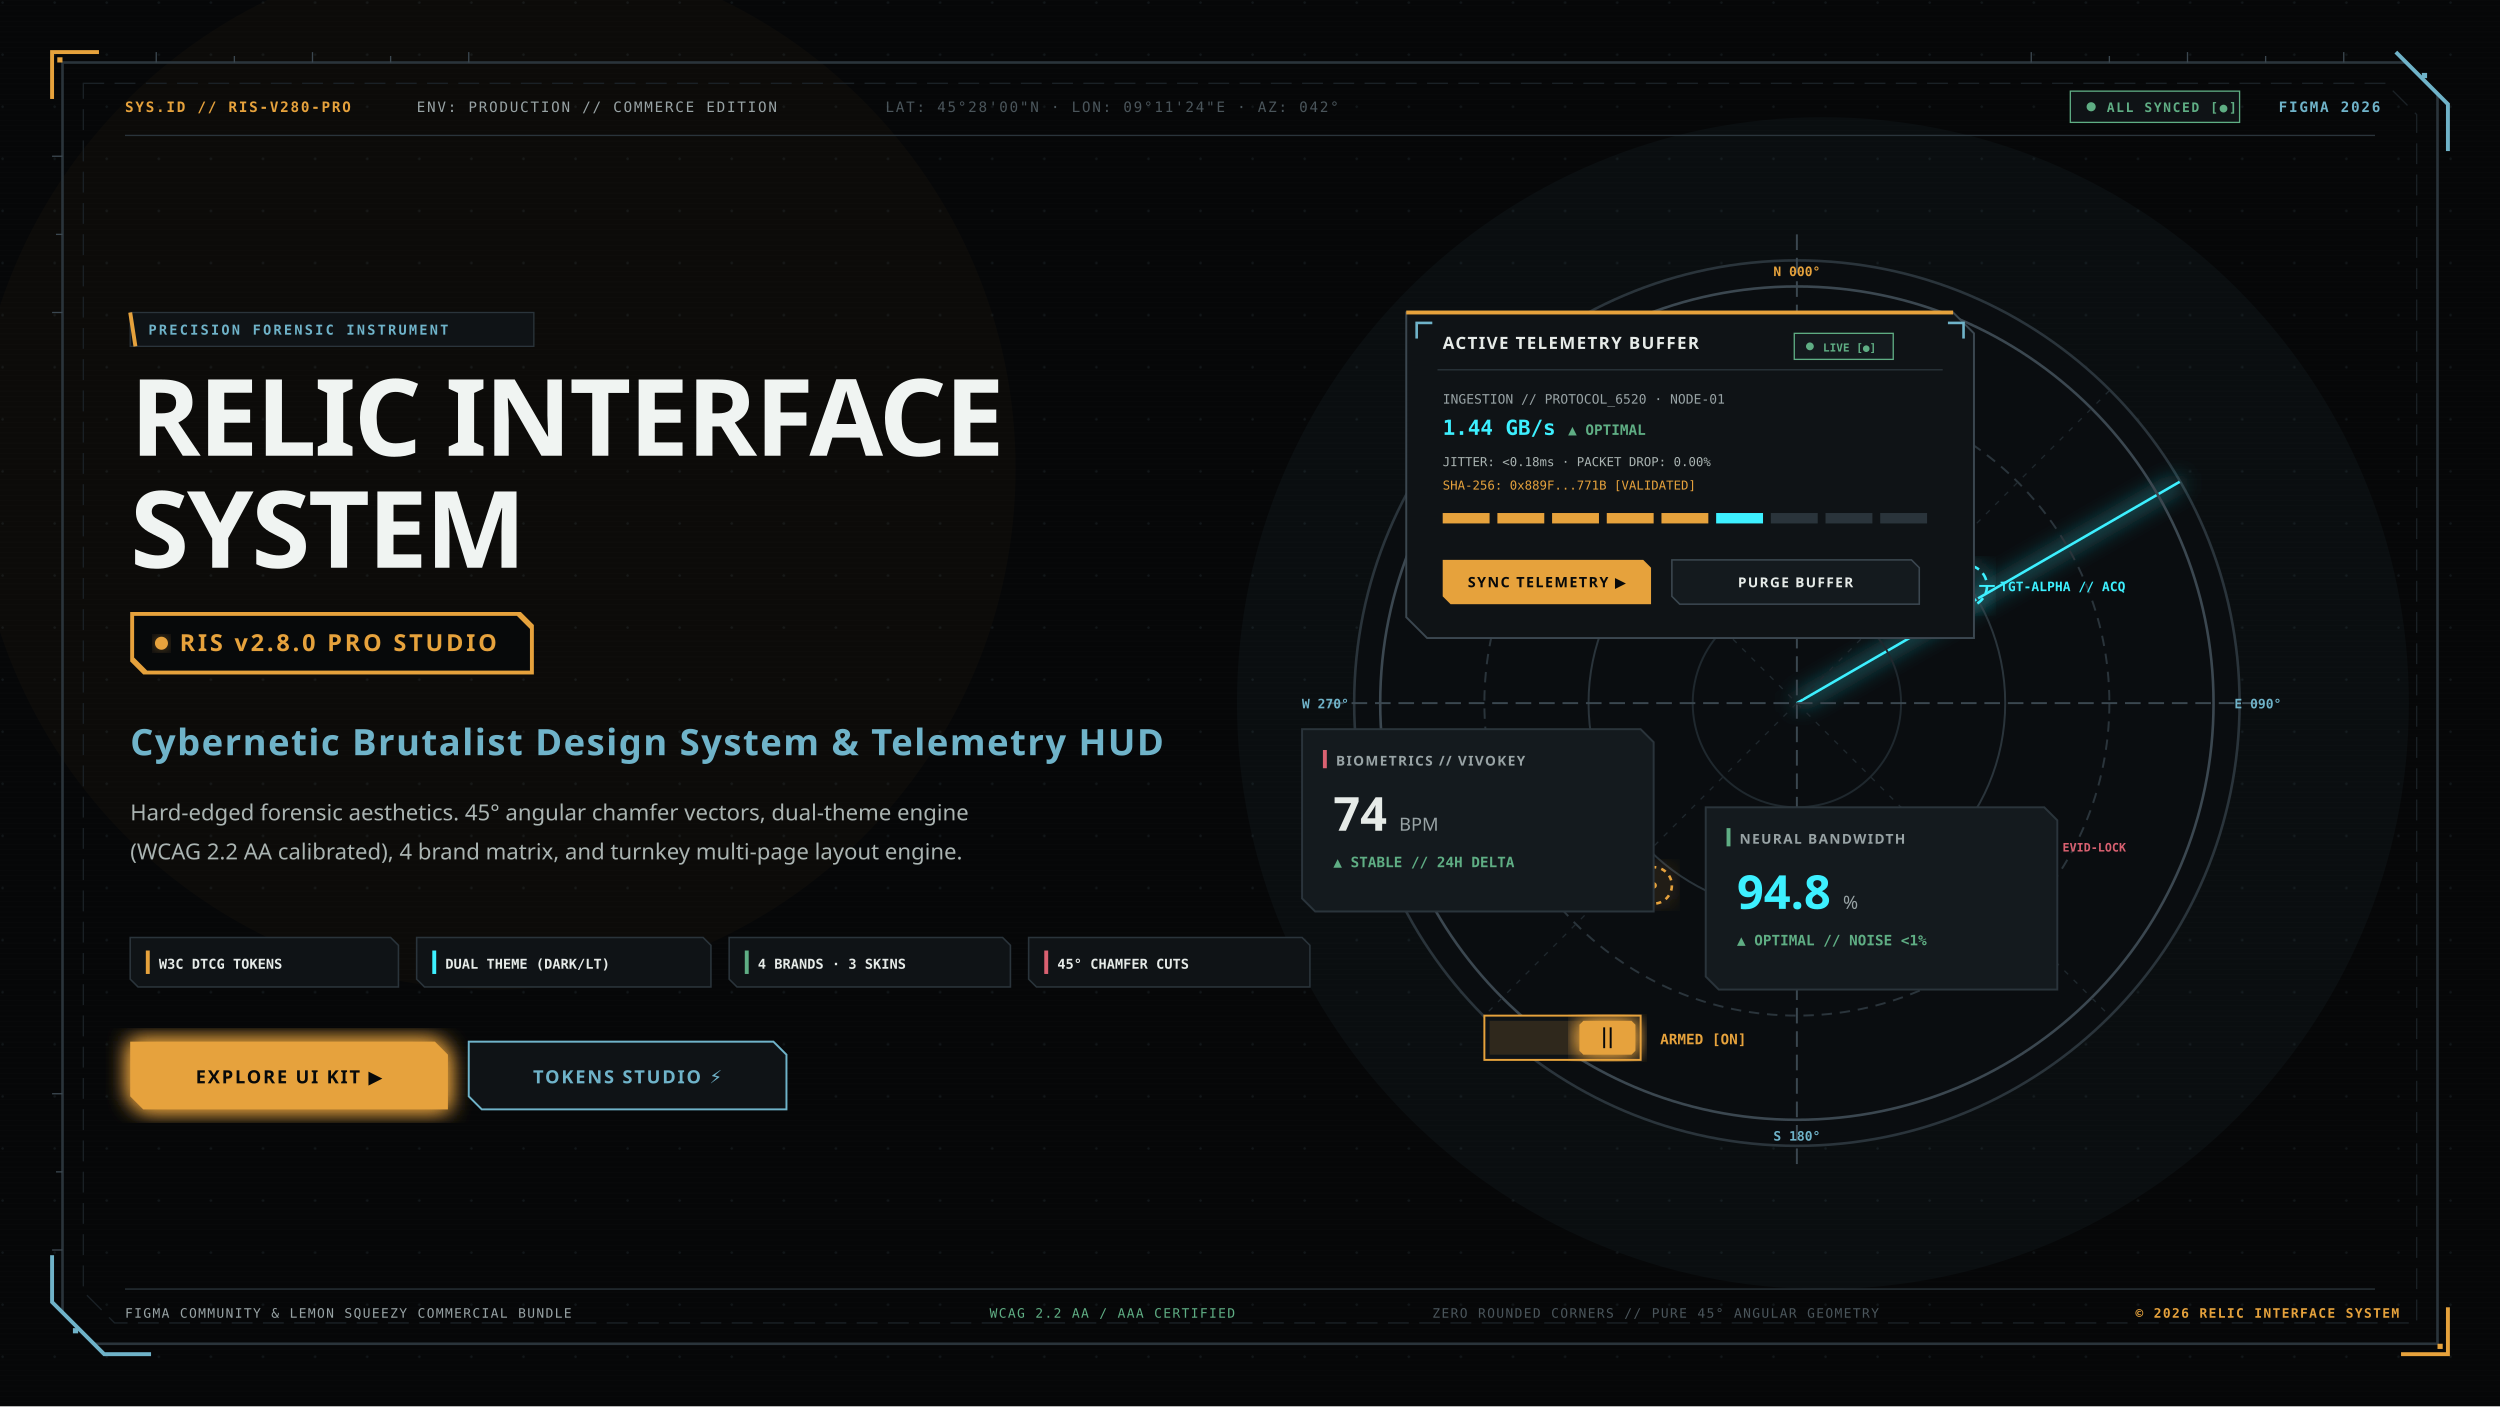
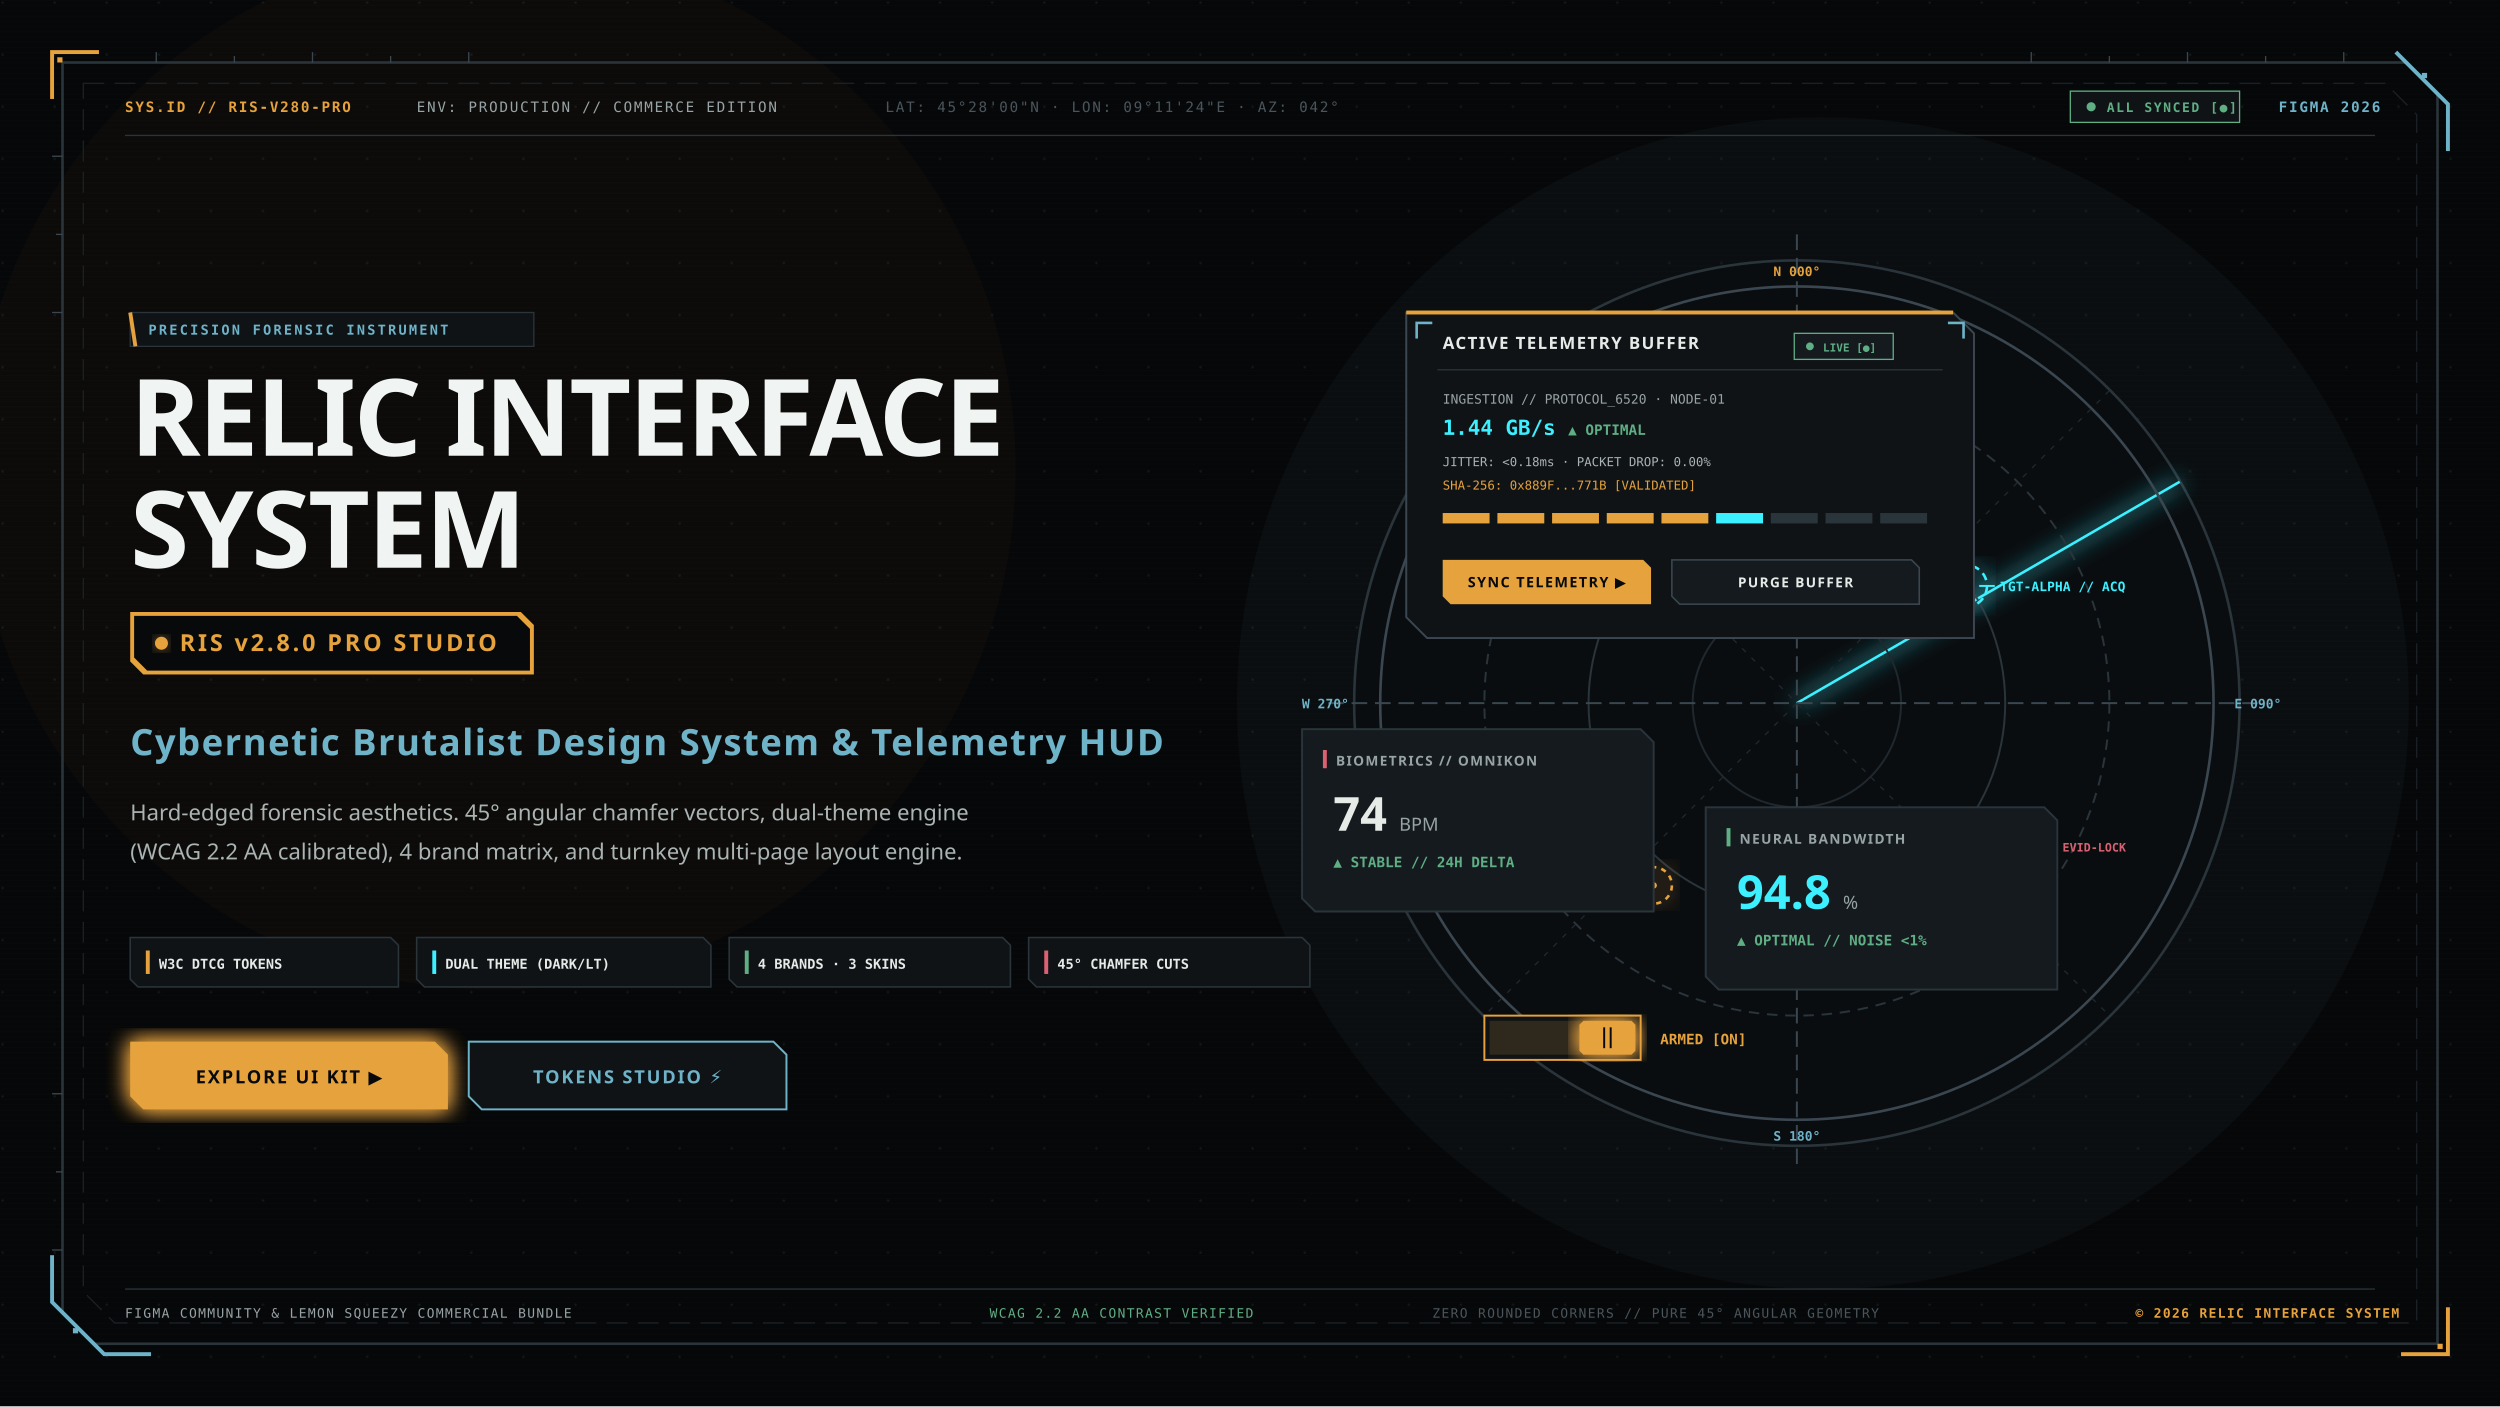
<svg xmlns="http://www.w3.org/2000/svg" width="1920" height="1080" viewBox="0 0 1920 1080" fill="none">
  <defs>
    <pattern id="dot-grid" x="0" y="0" width="40" height="40" patternUnits="userSpaceOnUse">
      <circle cx="2" cy="2" r="1" fill="#2a343b" fill-opacity="0.35" />
    </pattern>
    <pattern id="scanlines" x="0" y="0" width="10" height="4" patternUnits="userSpaceOnUse">
      <line x1="0" y1="0" x2="10" y2="0" stroke="#ffffff" stroke-opacity="0.015" stroke-width="1" />
    </pattern>
    <filter id="glow-amber" x="-20%" y="-20%" width="140%" height="140%">
      <feGaussianBlur stdDeviation="8" result="blur1" />
      <feGaussianBlur stdDeviation="2" result="blur2" />
      <feMerge>
        <feMergeNode in="blur1" />
        <feMergeNode in="blur2" />
        <feMergeNode in="SourceGraphic" />
      </feMerge>
    </filter>
    <filter id="glow-cyan" x="-20%" y="-20%" width="140%" height="140%">
      <feGaussianBlur stdDeviation="8" result="blur1" />
      <feGaussianBlur stdDeviation="2" result="blur2" />
      <feMerge>
        <feMergeNode in="blur1" />
        <feMergeNode in="blur2" />
        <feMergeNode in="SourceGraphic" />
      </feMerge>
    </filter>
    <radialGradient id="radar-sweep" cx="1400" cy="540" r="380" gradientUnits="userSpaceOnUse">
      <stop offset="0%" stop-color="#3df0ff" stop-opacity="0.22" />
      <stop offset="65%" stop-color="#6fb3c9" stop-opacity="0.08" />
      <stop offset="100%" stop-color="#6fb3c9" stop-opacity="0" />
    </radialGradient>
    <clipPath id="sweep-clip">
      <path d="M 1400 540 L 1720 350 A 380 380 0 0 1 1780 540 Z" />
    </clipPath>
    <clipPath id="panel-chamfer-clip">
      <polygon points="0,0 480,0 500,20 500,320 500,320 20,320 0,300" />
    </clipPath>
  </defs>
  <rect width="1920" height="1080" fill="#060708" />
  <rect width="1920" height="1080" fill="url(#dot-grid)" />
  <rect width="1920" height="1080" fill="url(#scanlines)" />
  <circle cx="1400" cy="540" r="450" fill="#6fb3c9" fill-opacity="0.04" />
  <circle cx="380" cy="360" r="400" fill="#e6a23c" fill-opacity="0.03" />
  <path d="M 48 48 L 1848 48 L 1872 72 L 1872 1032 L 72 1032 L 48 1008 Z" stroke="#2a343b" stroke-width="2" fill="none" />
  <path d="M 64 64 L 1832 64 L 1856 88 L 1856 1016 L 88 1016 L 64 992 Z" stroke="#1a2126" stroke-width="1" fill="none" stroke-dasharray="16 8" />
  <path d="M 40 76 L 40 40 L 76 40" stroke="#e6a23c" stroke-width="3" fill="none" />
  <rect x="44" y="44" width="4" height="4" fill="#e6a23c" />
  <path d="M 1840 40 L 1880 80 L 1880 116" stroke="#6fb3c9" stroke-width="3" fill="none" />
  <rect x="1860" y="56" width="4" height="4" fill="#6fb3c9" />
  <path d="M 40 964 L 40 1000 L 80 1040 L 116 1040" stroke="#6fb3c9" stroke-width="3" fill="none" />
  <rect x="56" y="1020" width="4" height="4" fill="#6fb3c9" />
  <path d="M 1880 1004 L 1880 1040 L 1844 1040" stroke="#e6a23c" stroke-width="3" fill="none" />
  <rect x="1872" y="1032" width="4" height="4" fill="#e6a23c" />
  <g stroke="#3b4750" stroke-width="1">
    <line x1="120" y1="48" x2="120" y2="40" />
    <line x1="180" y1="48" x2="180" y2="43" />
    <line x1="240" y1="48" x2="240" y2="40" />
    <line x1="300" y1="48" x2="300" y2="43" />
    <line x1="360" y1="48" x2="360" y2="40" />
    <line x1="1560" y1="48" x2="1560" y2="40" />
    <line x1="1620" y1="48" x2="1620" y2="43" />
    <line x1="1680" y1="48" x2="1680" y2="40" />
    <line x1="1740" y1="48" x2="1740" y2="43" />
    <line x1="1800" y1="48" x2="1800" y2="40" />
    <line x1="48" y1="120" x2="40" y2="120" />
    <line x1="48" y1="180" x2="43" y2="180" />
    <line x1="48" y1="240" x2="40" y2="240" />
    <line x1="48" y1="840" x2="40" y2="840" />
    <line x1="48" y1="900" x2="43" y2="900" />
    <line x1="48" y1="960" x2="40" y2="960" />
  </g>
  <g font-family="'JetBrains Mono', monospace" font-size="11" letter-spacing="0.12em">
    <text x="96" y="86" fill="#e6a23c" font-weight="700">SYS.ID // RIS-V280-PRO</text>
    <text x="320" y="86" fill="#98a3a5">ENV: PRODUCTION // COMMERCE EDITION</text>
    <text x="680" y="86" fill="#4a555b">LAT: 45°28'00"N · LON: 09°11'24"E · AZ: 042°</text>
    <rect x="1590" y="70" width="130" height="24" fill="#0f1316" stroke="#5fae84" stroke-width="1" />
    <circle cx="1606" cy="82" r="3.5" fill="#5fae84" />
    <text x="1618" y="86" fill="#5fae84" font-size="10" font-weight="700">ALL SYNCED [●]</text>
    <text x="1750" y="86" fill="#6fb3c9" font-weight="600">FIGMA 2026</text>
  </g>
  <line x1="96" y1="104" x2="1824" y2="104" stroke="#2a343b" stroke-width="1" />
  <g transform="translate(1380, 540)">
    <circle cx="0" cy="0" r="340" fill="#0a0d10" stroke="#2a343b" stroke-width="2" />
    <circle cx="0" cy="0" r="340" fill="url(#radar-sweep)" clip-path="url(#sweep-clip)" />
    <line x1="0" y1="0" x2="294" y2="-170" stroke="#3df0ff" stroke-width="2" filter="url(#glow-cyan)" />
    <circle cx="0" cy="0" r="80" stroke="#1f282e" stroke-width="1.5" />
    <circle cx="0" cy="0" r="160" stroke="#2a343b" stroke-width="1.5" />
    <circle cx="0" cy="0" r="240" stroke="#2a343b" stroke-width="1.5" stroke-dasharray="8 6" />
    <circle cx="0" cy="0" r="320" stroke="#3b4750" stroke-width="2" />
    <line x1="-360" y1="0" x2="360" y2="0" stroke="#3b4750" stroke-width="1.5" stroke-dasharray="12 6" />
    <line x1="0" y1="-360" x2="0" y2="360" stroke="#3b4750" stroke-width="1.5" stroke-dasharray="12 6" />
    <line x1="-240" y1="-240" x2="240" y2="240" stroke="#1f282e" stroke-width="1" stroke-dasharray="4 6" />
    <line x1="240" y1="-240" x2="-240" y2="240" stroke="#1f282e" stroke-width="1" stroke-dasharray="4 6" />
    <g transform="translate(130, -90)">
      <circle cx="0" cy="0" r="16" stroke="#3df0ff" stroke-width="2" fill="none" stroke-dasharray="6 4" filter="url(#glow-cyan)" />
      <circle cx="0" cy="0" r="3" fill="#3df0ff" />
      <line x1="-22" y1="0" x2="-10" y2="0" stroke="#3df0ff" stroke-width="1.5" />
      <line x1="10" y1="0" x2="22" y2="0" stroke="#3df0ff" stroke-width="1.5" />
      <line x1="0" y1="-22" x2="0" y2="-10" stroke="#3df0ff" stroke-width="1.5" />
      <line x1="0" y1="10" x2="0" y2="22" stroke="#3df0ff" stroke-width="1.5" />
      <text x="26" y="4" fill="#3df0ff" font-family="'JetBrains Mono', monospace" font-size="10" font-weight="700">TGT-ALPHA // ACQ</text>
    </g>
    <g transform="translate(-110, 140)">
      <circle cx="0" cy="0" r="14" stroke="#e6a23c" stroke-width="2" fill="none" stroke-dasharray="4 4" filter="url(#glow-amber)" />
      <circle cx="0" cy="0" r="2.5" fill="#e6a23c" />
      <text x="-120" y="4" fill="#e6a23c" font-family="'JetBrains Mono', monospace" font-size="10" font-weight="700">NODE-07 // 98.4%</text>
    </g>
    <g transform="translate(190, 110)">
      <rect x="-8" y="-8" width="16" height="16" stroke="#da6171" stroke-width="1.5" fill="#da6171" fill-opacity="0.2" />
      <circle cx="0" cy="0" r="2" fill="#da6171" />
      <text x="14" y="4" fill="#da6171" font-family="'JetBrains Mono', monospace" font-size="9" font-weight="700">EVID-LOCK</text>
    </g>
    <text x="0" y="-328" fill="#e6a23c" font-family="'JetBrains Mono', monospace" font-size="10" font-weight="700" text-anchor="middle">N 000°</text>
    <text x="336" y="4" fill="#6fb3c9" font-family="'JetBrains Mono', monospace" font-size="10" font-weight="700">E 090°</text>
    <text x="0" y="336" fill="#6fb3c9" font-family="'JetBrains Mono', monospace" font-size="10" font-weight="700" text-anchor="middle">S 180°</text>
    <text x="-344" y="4" fill="#6fb3c9" font-family="'JetBrains Mono', monospace" font-size="10" font-weight="700" text-anchor="end">W 270°</text>
  </g>
  <g transform="translate(1080, 240)">
    <polygon points="0,0 420,0 436,16 436,250 16,250 0,234" fill="#000000" fill-opacity="0.6" />
    <polygon points="0,0 420,0 436,16 436,250 16,250 0,234" fill="#0f1316" stroke="#3b4750" stroke-width="1.5" />
    <line x1="0" y1="0" x2="420" y2="0" stroke="#e6a23c" stroke-width="3" />
    <path d="M 8 20 L 8 8 L 20 8" stroke="#6fb3c9" stroke-width="2" fill="none" />
    <path d="M 428 20 L 428 8 L 416 8" stroke="#6fb3c9" stroke-width="2" fill="none" />
    <g transform="translate(28, 28)">
      <text x="0" y="0" fill="#e6ebe8" font-family="'Archivo', sans-serif" font-size="13" font-weight="700" letter-spacing="0.08em">ACTIVE TELEMETRY BUFFER</text>
      <rect x="270" y="-12" width="76" height="20" fill="#141a1e" stroke="#5fae84" stroke-width="1" />
      <circle cx="282" cy="-2" r="3" fill="#5fae84" />
      <text x="292" y="2" fill="#5fae84" font-family="'JetBrains Mono', monospace" font-size="8.5" font-weight="700">LIVE [●]</text>
    </g>
    <line x1="24" y1="44" x2="412" y2="44" stroke="#2a343b" stroke-width="1" />
    <g transform="translate(28, 70)" font-family="'JetBrains Mono', monospace">
      <text x="0" y="0" fill="#98a3a5" font-size="10">INGESTION // PROTOCOL_6520 · NODE-01</text>
      <text x="0" y="24" fill="#3df0ff" font-size="16" font-weight="700">1.44 GB/s <tspan fill="#5fae84" font-size="11">▲ OPTIMAL</tspan>
      </text>
      <text x="0" y="48" fill="#aab4b2" font-size="9.5">JITTER: &lt;0.18ms · PACKET DROP: 0.00%</text>
      <text x="0" y="66" fill="#e6a23c" font-size="9.5">SHA-256: 0x889F...771B [VALIDATED]</text>
      <g transform="translate(0, 84)">
        <rect x="0" y="0" width="36" height="8" fill="#e6a23c" />
        <rect x="42" y="0" width="36" height="8" fill="#e6a23c" />
        <rect x="84" y="0" width="36" height="8" fill="#e6a23c" />
        <rect x="126" y="0" width="36" height="8" fill="#e6a23c" />
        <rect x="168" y="0" width="36" height="8" fill="#e6a23c" />
        <rect x="210" y="0" width="36" height="8" fill="#3df0ff" />
        <rect x="252" y="0" width="36" height="8" fill="#2a343b" />
        <rect x="294" y="0" width="36" height="8" fill="#2a343b" />
        <rect x="336" y="0" width="36" height="8" fill="#2a343b" />
      </g>
    </g>
    <g transform="translate(28, 190)">
      <polygon points="0,0 154,0 160,6 160,34 6,34 0,28" fill="#e6a23c" />
      <text x="80" y="21" fill="#07090a" font-family="'Archivo', sans-serif" font-size="11" font-weight="700" letter-spacing="0.1em" text-anchor="middle">SYNC TELEMETRY ▶</text>
    </g>
    <g transform="translate(204, 190)">
      <polygon points="0,0 184,0 190,6 190,34 6,34 0,28" fill="#141a1e" stroke="#3b4750" stroke-width="1.2" />
      <text x="95" y="21" fill="#e6ebe8" font-family="'Archivo', sans-serif" font-size="10.5" font-weight="700" letter-spacing="0.1em" text-anchor="middle">PURGE BUFFER</text>
    </g>
  </g>
  <g transform="translate(1000, 560)">
    <polygon points="0,0 260,0 270,10 270,140 10,140 0,130" fill="#141a1e" stroke="#2a343b" stroke-width="1.5" />
    <rect x="16" y="16" width="3" height="14" fill="#da6171" />
-     <text x="26" y="28" fill="#98a3a5" font-family="'Archivo', sans-serif" font-size="10.5" font-weight="600" letter-spacing="0.1em">BIOMETRICS // VIVOKEY</text>
+     <text x="26" y="28" fill="#98a3a5" font-family="'Archivo', sans-serif" font-size="10.5" font-weight="600" letter-spacing="0.1em">BIOMETRICS // OMNIKON</text>
    <text x="24" y="78" fill="#e6ebe8" font-family="'Archivo', sans-serif" font-size="36" font-weight="800">74 <tspan fill="#98a3a5" font-size="14" font-weight="500">BPM</tspan>
    </text>
    <text x="24" y="106" fill="#5fae84" font-family="'JetBrains Mono', monospace" font-size="11" font-weight="700">▲ STABLE // 24H DELTA</text>
  </g>
  <g transform="translate(1310, 620)">
    <polygon points="0,0 260,0 270,10 270,140 10,140 0,130" fill="#141a1e" stroke="#2a343b" stroke-width="1.5" />
    <rect x="16" y="16" width="3" height="14" fill="#5fae84" />
    <text x="26" y="28" fill="#98a3a5" font-family="'Archivo', sans-serif" font-size="10.5" font-weight="600" letter-spacing="0.1em">NEURAL BANDWIDTH</text>
    <text x="24" y="78" fill="#3df0ff" font-family="'Archivo', sans-serif" font-size="36" font-weight="800">94.8 <tspan fill="#98a3a5" font-size="14" font-weight="500">%</tspan>
    </text>
    <text x="24" y="106" fill="#5fae84" font-family="'JetBrains Mono', monospace" font-size="11" font-weight="700">▲ OPTIMAL // NOISE &lt;1%</text>
  </g>
  <g transform="translate(1140, 780)">
    <rect x="0" y="0" width="120" height="34" fill="#0f1316" stroke="#e6a23c" stroke-width="1.5" />
    <rect x="4" y="4" width="70" height="26" fill="#e6a23c" fill-opacity="0.15" />
    <polygon points="76,4 113,4 116,7 116,27 113,30 76,30 73,27 73,7" fill="#e6a23c" filter="url(#glow-amber)" />
    <line x1="92" y1="9" x2="92" y2="25" stroke="#07090a" stroke-width="1.5" />
    <line x1="97" y1="9" x2="97" y2="25" stroke="#07090a" stroke-width="1.5" />
    <text x="135" y="22" fill="#e6a23c" font-family="'JetBrains Mono', monospace" font-size="11" font-weight="700">ARMED [ON]</text>
  </g>
  <g transform="translate(100, 240)">
    <g transform="translate(0, 0)">
      <rect x="0" y="0" width="310" height="26" fill="#0f1316" stroke="#2a343b" stroke-width="1" />
      <line x1="0" y1="0" x2="4" y2="26" stroke="#e6a23c" stroke-width="3" />
      <text x="14" y="17" fill="#6fb3c9" font-family="'JetBrains Mono', monospace" font-size="10.5" font-weight="700" letter-spacing="0.16em">
        PRECISION FORENSIC INSTRUMENT
      </text>
    </g>
    <text x="0" y="110" fill="#f0f4f2" font-family="'Archivo', sans-serif" font-size="82" font-weight="900" letter-spacing="-0.02em">
      RELIC INTERFACE
    </text>
    <text x="0" y="196" fill="#f0f4f2" font-family="'Archivo', sans-serif" font-size="82" font-weight="900" letter-spacing="-0.02em">
      SYSTEM
    </text>
    <g transform="translate(0, 230)">
      <polygon points="0,0 300,0 310,10 310,48 10,48 0,38" fill="#e6a23c" />
      <polygon points="3,3 297,3 307,13 307,45 13,45 3,35" fill="#07090a" />
      <circle cx="24" cy="24" r="5" fill="#e6a23c" filter="url(#glow-amber)" />
      <text x="38" y="30" fill="#e6a23c" font-family="'Chakra Petch', sans-serif" font-size="18" font-weight="700" letter-spacing="0.12em">
        RIS v2.8.0 PRO STUDIO
      </text>
    </g>
    <text x="0" y="340" fill="#6fb3c9" font-family="'Archivo', sans-serif" font-size="28" font-weight="700" letter-spacing="0.04em">
      Cybernetic Brutalist Design System &amp; Telemetry HUD
    </text>
    <text x="0" y="390" fill="#aab4b2" font-family="'Archivo', sans-serif" font-size="17" font-weight="500" line-height="28">
      Hard-edged forensic aesthetics. 45° angular chamfer vectors, dual-theme engine
    </text>
    <text x="0" y="420" fill="#aab4b2" font-family="'Archivo', sans-serif" font-size="17" font-weight="500">
      (WCAG 2.2 AA calibrated), 4 brand matrix, and turnkey multi-page layout engine.
    </text>
    <g transform="translate(0, 480)">
      <g transform="translate(0, 0)">
        <polygon points="0,0 200,0 206,6 206,38 6,38 0,32" fill="#0f1316" stroke="#2a343b" stroke-width="1.2" />
        <rect x="12" y="10" width="3" height="18" fill="#e6a23c" />
        <text x="22" y="24" fill="#e6ebe8" font-family="'JetBrains Mono', monospace" font-size="10.5" font-weight="700">W3C DTCG TOKENS</text>
      </g>
      <g transform="translate(220, 0)">
        <polygon points="0,0 220,0 226,6 226,38 6,38 0,32" fill="#0f1316" stroke="#2a343b" stroke-width="1.2" />
        <rect x="12" y="10" width="3" height="18" fill="#3df0ff" />
        <text x="22" y="24" fill="#e6ebe8" font-family="'JetBrains Mono', monospace" font-size="10.5" font-weight="700">DUAL THEME (DARK/LT)</text>
      </g>
      <g transform="translate(460, 0)">
        <polygon points="0,0 210,0 216,6 216,38 6,38 0,32" fill="#0f1316" stroke="#2a343b" stroke-width="1.2" />
        <rect x="12" y="10" width="3" height="18" fill="#5fae84" />
        <text x="22" y="24" fill="#e6ebe8" font-family="'JetBrains Mono', monospace" font-size="10.5" font-weight="700">4 BRANDS · 3 SKINS</text>
      </g>
      <g transform="translate(690, 0)">
        <polygon points="0,0 210,0 216,6 216,38 6,38 0,32" fill="#0f1316" stroke="#2a343b" stroke-width="1.2" />
        <rect x="12" y="10" width="3" height="18" fill="#da6171" />
        <text x="22" y="24" fill="#e6ebe8" font-family="'JetBrains Mono', monospace" font-size="10.5" font-weight="700">45° CHAMFER CUTS</text>
      </g>
    </g>
    <g transform="translate(0, 560)">
      <g>
        <polygon points="0,0 234,0 244,10 244,52 10,52 0,42" fill="#e6a23c" filter="url(#glow-amber)" />
        <text x="122" y="32" fill="#07090a" font-family="'Archivo', sans-serif" font-size="14" font-weight="800" letter-spacing="0.1em" text-anchor="middle">
          EXPLORE UI KIT ▶
        </text>
      </g>
      <g transform="translate(260, 0)">
        <polygon points="0,0 234,0 244,10 244,52 10,52 0,42" fill="#0f1316" stroke="#6fb3c9" stroke-width="1.5" />
        <text x="122" y="32" fill="#6fb3c9" font-family="'Archivo', sans-serif" font-size="14" font-weight="700" letter-spacing="0.1em" text-anchor="middle">
          TOKENS STUDIO ⚡
        </text>
      </g>
    </g>
  </g>
  <line x1="96" y1="990" x2="1824" y2="990" stroke="#2a343b" stroke-width="1" />
  <g font-family="'JetBrains Mono', monospace" font-size="10" letter-spacing="0.1em">
    <text x="96" y="1012" fill="#98a3a5">FIGMA COMMUNITY &amp; LEMON SQUEEZY COMMERCIAL BUNDLE</text>
-     <text x="760" y="1012" fill="#5fae84">WCAG 2.2 AA / AAA CERTIFIED</text>
+     <text x="760" y="1012" fill="#5fae84">WCAG 2.2 AA CONTRAST VERIFIED</text>
    <text x="1100" y="1012" fill="#4a555b">ZERO ROUNDED CORNERS // PURE 45° ANGULAR GEOMETRY</text>
    <text x="1640" y="1012" fill="#e6a23c" font-weight="700">© 2026 RELIC INTERFACE SYSTEM</text>
  </g>
</svg>
